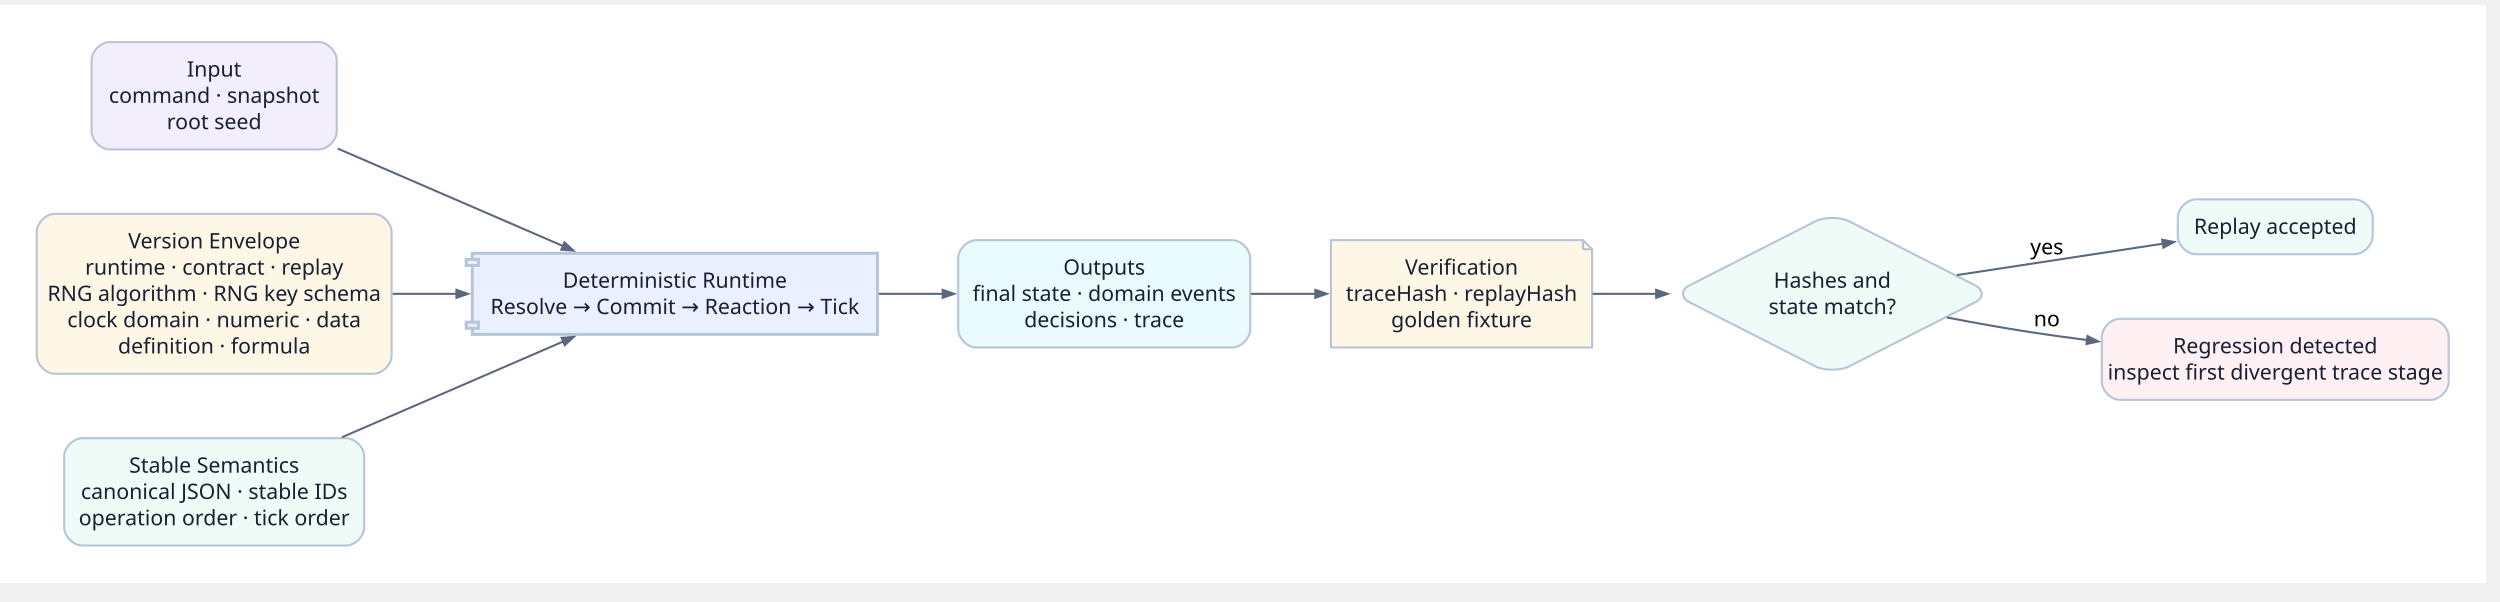
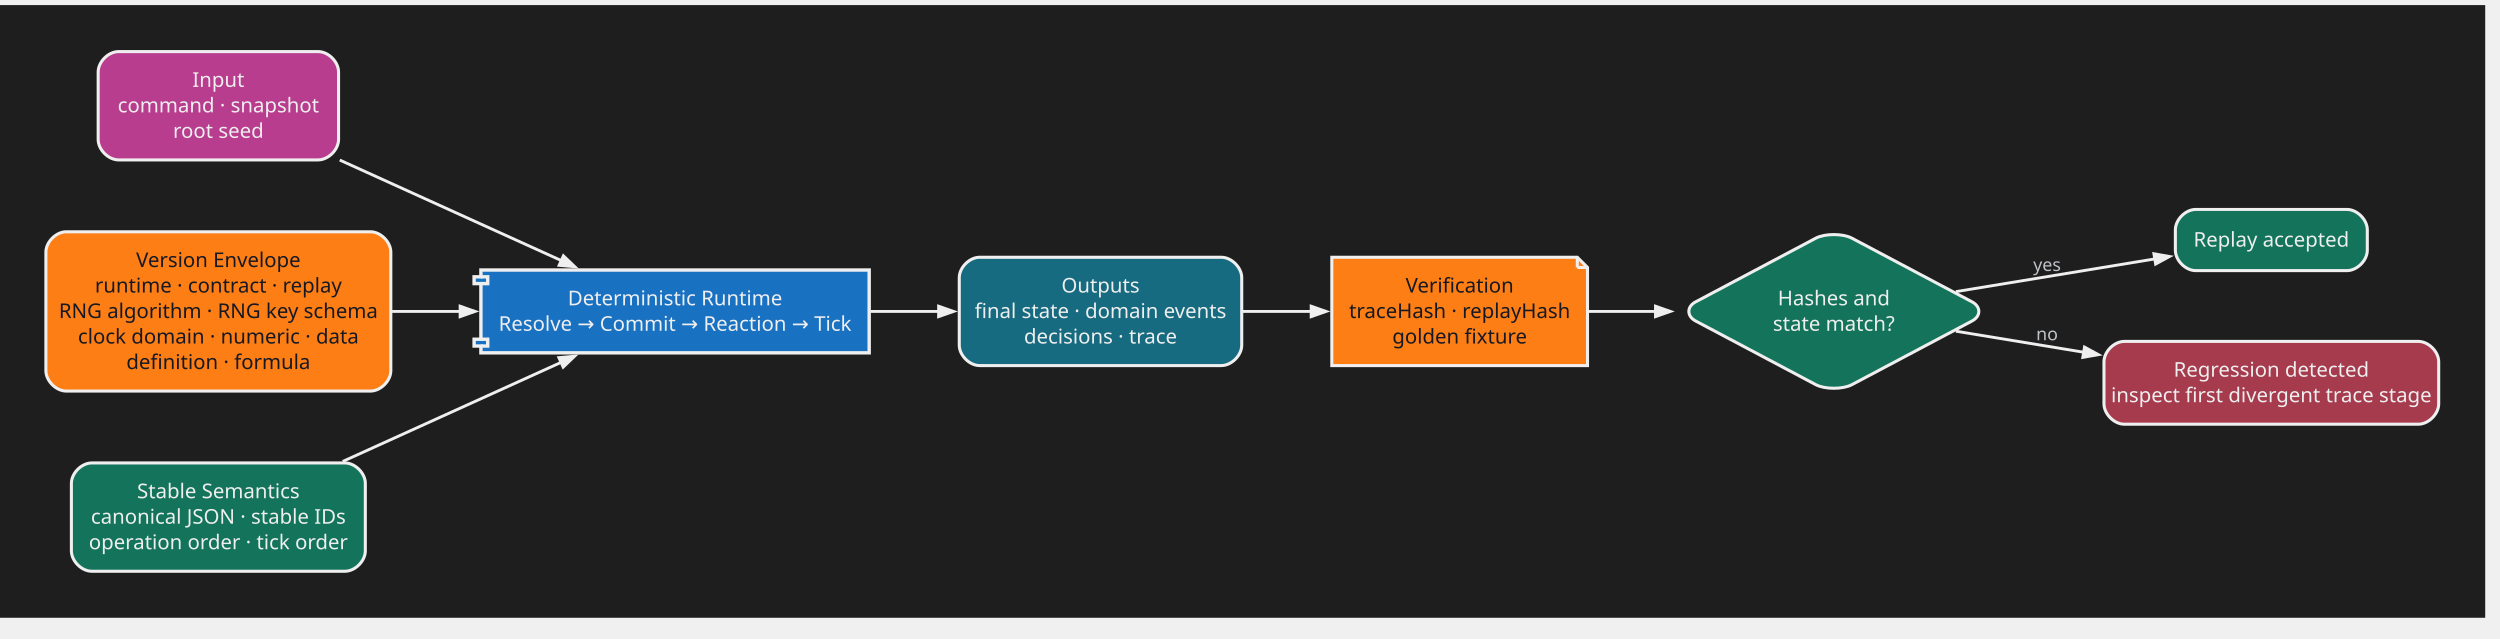
- <svg xmlns="http://www.w3.org/2000/svg" width="2199pt" height="529pt" viewBox="12.00 12.00 2188.00 517.00">
-   <g id="graph0" class="graph" transform="scale(1.33333 1.33333) rotate(0) translate(33.12 363.59)">
-     <polygon fill="#ffffff" stroke="none" points="-24.48,24.48 -24.48,-354.95 1607.67,-354.95 1607.67,24.48 -24.48,24.48" />
+ <svg xmlns="http://www.w3.org/2000/svg" data-diagram-theme="chalkboard-dark-v1" width="1973pt" height="504pt" viewBox="12.00 12.00 1961.00 492.00">
+   <g id="graph0" class="graph" transform="scale(1.33333 1.33333) rotate(0) translate(36 341.72)">
+     <polygon fill="#1e1e1e" stroke="none" points="-27.36,27.36 -27.36,-333.08 1435.05,-333.08 1435.05,27.36 -27.36,27.36" />
    <g id="node1" class="node">
-       <path fill="#f3eefc" stroke="#b8c5d8" stroke-width="1.4" d="M184.92,-330.47C184.92,-330.47 48,-330.47 48,-330.47 42,-330.47 36,-324.47 36,-318.47 36,-318.47 36,-272 36,-272 36,-266 42,-260 48,-260 48,-260 184.92,-260 184.92,-260 190.92,-260 196.92,-266 196.92,-272 196.92,-272 196.92,-318.47 196.92,-318.47 196.92,-324.47 190.92,-330.47 184.92,-330.47" />
-       <text xml:space="preserve" text-anchor="middle" x="116.46" y="-307.81" font-family="Noto Sans KR" font-size="14.00" fill="#182033">Input</text>
-       <text xml:space="preserve" text-anchor="middle" x="116.46" y="-290.56" font-family="Noto Sans KR" font-size="14.00" fill="#182033">command · snapshot</text>
-       <text xml:space="preserve" text-anchor="middle" x="116.46" y="-273.31" font-family="Noto Sans KR" font-size="14.00" fill="#182033">root seed</text>
+       <path fill="#b93d8e" stroke="#efefef" stroke-width="1.8" d="M160.17,-305.72C160.17,-305.72 42.75,-305.72 42.75,-305.72 36.75,-305.72 30.75,-299.72 30.75,-293.72 30.75,-293.72 30.75,-254 30.75,-254 30.75,-248 36.75,-242 42.75,-242 42.75,-242 160.17,-242 160.17,-242 166.17,-242 172.17,-248 172.17,-254 172.17,-254 172.17,-293.72 172.17,-293.72 172.17,-299.72 166.17,-305.72 160.17,-305.72" />
+       <text xml:space="preserve" text-anchor="middle" x="101.46" y="-284.96" font-family="Noto Sans KR" font-size="12.00" fill="#efefef">Input</text>
+       <text xml:space="preserve" text-anchor="middle" x="101.46" y="-269.96" font-family="Noto Sans KR" font-size="12.00" fill="#efefef">command · snapshot</text>
+       <text xml:space="preserve" text-anchor="middle" x="101.46" y="-254.96" font-family="Noto Sans KR" font-size="12.00" fill="#efefef">root seed</text>
    </g>
    <g id="node4" class="node">
-       <polygon fill="#eaf0ff" stroke="#b8c5d8" stroke-width="2" points="551.84,-191.85 285.92,-191.85 285.92,-187.85 281.92,-187.85 281.92,-183.85 285.92,-183.85 285.92,-146.62 281.92,-146.62 281.92,-142.62 285.92,-142.62 285.92,-138.62 551.84,-138.62 551.84,-191.85" />
-       <polyline fill="none" stroke="#b8c5d8" stroke-width="2" points="285.92,-187.85 289.92,-187.85 289.92,-183.85 285.92,-183.85" />
-       <polyline fill="none" stroke="#b8c5d8" stroke-width="2" points="285.92,-146.62 289.92,-146.62 289.92,-142.62 285.92,-142.62" />
-       <text xml:space="preserve" text-anchor="middle" x="418.88" y="-169.19" font-family="Noto Sans KR" font-size="14.00" fill="#182033">Deterministic Runtime</text>
-       <text xml:space="preserve" text-anchor="middle" x="418.88" y="-151.94" font-family="Noto Sans KR" font-size="14.00" fill="#182033">Resolve → Commit → Reaction → Tick</text>
+       <polygon fill="#1971c2" stroke="#efefef" stroke-width="2" points="484.34,-177.22 255.92,-177.22 255.92,-173.22 251.92,-173.22 251.92,-169.22 255.92,-169.22 255.92,-136.5 251.92,-136.5 251.92,-132.5 255.92,-132.5 255.92,-128.5 484.34,-128.5 484.34,-177.22" />
+       <polyline fill="none" stroke="#efefef" stroke-width="2" points="255.92,-173.22 259.92,-173.22 259.92,-169.22 255.92,-169.22" />
+       <polyline fill="none" stroke="#efefef" stroke-width="2" points="255.92,-136.5 259.92,-136.5 259.92,-132.5 255.92,-132.5" />
+       <text xml:space="preserve" text-anchor="middle" x="370.13" y="-156.46" font-family="Noto Sans KR" font-size="12.00" fill="#efefef">Deterministic Runtime</text>
+       <text xml:space="preserve" text-anchor="middle" x="370.13" y="-141.46" font-family="Noto Sans KR" font-size="12.00" fill="#efefef">Resolve → Commit → Reaction → Tick</text>
    </g>
    <g id="edge1" class="edge">
-       <path fill="none" stroke="#59687e" stroke-width="1.35" d="M197.57,-260.57C243.53,-240.68 300.76,-215.92 345.38,-196.61" />
-       <polygon fill="#59687e" stroke="#59687e" stroke-width="1.35" points="346.41,-199.02 352.25,-193.64 344.32,-194.2 346.41,-199.02" />
+       <path fill="none" stroke="#efefef" stroke-width="1.7" d="M172.87,-241.91C213.24,-223.59 263.6,-200.74 303.2,-182.78" />
+       <polygon fill="#efefef" stroke="#efefef" stroke-width="1.7" points="304.45,-185.59 311.2,-179.15 301.91,-179.98 304.45,-185.59" />
    </g>
    <g id="node2" class="node">
-       <path fill="#fff7e6" stroke="#b8c5d8" stroke-width="1.4" d="M220.92,-217.72C220.92,-217.72 12,-217.72 12,-217.72 6,-217.72 0,-211.72 0,-205.72 0,-205.72 0,-124.75 0,-124.75 0,-118.75 6,-112.75 12,-112.75 12,-112.75 220.92,-112.75 220.92,-112.75 226.92,-112.75 232.92,-118.75 232.92,-124.75 232.92,-124.75 232.92,-205.72 232.92,-205.72 232.92,-211.72 226.92,-217.72 220.92,-217.72" />
-       <text xml:space="preserve" text-anchor="middle" x="116.46" y="-195.06" font-family="Noto Sans KR" font-size="14.00" fill="#182033">Version Envelope</text>
-       <text xml:space="preserve" text-anchor="middle" x="116.46" y="-177.81" font-family="Noto Sans KR" font-size="14.00" fill="#182033">runtime · contract · replay</text>
-       <text xml:space="preserve" text-anchor="middle" x="116.46" y="-160.56" font-family="Noto Sans KR" font-size="14.00" fill="#182033">RNG algorithm · RNG key schema</text>
-       <text xml:space="preserve" text-anchor="middle" x="116.46" y="-143.31" font-family="Noto Sans KR" font-size="14.00" fill="#182033">clock domain · numeric · data</text>
-       <text xml:space="preserve" text-anchor="middle" x="116.46" y="-126.06" font-family="Noto Sans KR" font-size="14.00" fill="#182033">definition · formula</text>
+       <path fill="#fd7e14" stroke="#efefef" stroke-width="1.8" d="M190.92,-199.72C190.92,-199.72 12,-199.72 12,-199.72 6,-199.72 0,-193.72 0,-187.72 0,-187.72 0,-118 0,-118 0,-112 6,-106 12,-106 12,-106 190.92,-106 190.92,-106 196.92,-106 202.92,-112 202.92,-118 202.92,-118 202.92,-187.72 202.92,-187.72 202.92,-193.72 196.92,-199.72 190.92,-199.72" />
+       <text xml:space="preserve" text-anchor="middle" x="101.46" y="-178.96" font-family="Noto Sans KR" font-size="12.00" fill="#161924">Version Envelope</text>
+       <text xml:space="preserve" text-anchor="middle" x="101.46" y="-163.96" font-family="Noto Sans KR" font-size="12.00" fill="#161924">runtime · contract · replay</text>
+       <text xml:space="preserve" text-anchor="middle" x="101.46" y="-148.96" font-family="Noto Sans KR" font-size="12.00" fill="#161924">RNG algorithm · RNG key schema</text>
+       <text xml:space="preserve" text-anchor="middle" x="101.46" y="-133.96" font-family="Noto Sans KR" font-size="12.00" fill="#161924">clock domain · numeric · data</text>
+       <text xml:space="preserve" text-anchor="middle" x="101.46" y="-118.96" font-family="Noto Sans KR" font-size="12.00" fill="#161924">definition · formula</text>
    </g>
    <g id="edge2" class="edge">
-       <path fill="none" stroke="#59687e" stroke-width="1.35" d="M233.61,-165.24C247.43,-165.24 261.65,-165.24 275.77,-165.24" />
-       <polygon fill="#59687e" stroke="#59687e" stroke-width="1.35" points="275.49,-167.86 282.99,-165.24 275.49,-162.61 275.49,-167.86" />
+       <path fill="none" stroke="#efefef" stroke-width="1.7" d="M203.66,-152.86C216.78,-152.86 230.34,-152.86 243.8,-152.86" />
+       <polygon fill="#efefef" stroke="#efefef" stroke-width="1.7" points="243.69,-155.94 252.49,-152.86 243.69,-149.78 243.69,-155.94" />
    </g>
    <g id="node3" class="node">
-       <path fill="#eefbf6" stroke="#b8c5d8" stroke-width="1.4" d="M202.92,-70.47C202.92,-70.47 30,-70.47 30,-70.47 24,-70.47 18,-64.47 18,-58.47 18,-58.47 18,-12 18,-12 18,-6 24,0 30,0 30,0 202.92,0 202.92,0 208.92,0 214.92,-6 214.92,-12 214.92,-12 214.92,-58.47 214.92,-58.47 214.92,-64.47 208.92,-70.47 202.92,-70.47" />
-       <text xml:space="preserve" text-anchor="middle" x="116.46" y="-47.81" font-family="Noto Sans KR" font-size="14.00" fill="#182033">Stable Semantics</text>
-       <text xml:space="preserve" text-anchor="middle" x="116.46" y="-30.56" font-family="Noto Sans KR" font-size="14.00" fill="#182033">canonical JSON · stable IDs</text>
-       <text xml:space="preserve" text-anchor="middle" x="116.46" y="-13.31" font-family="Noto Sans KR" font-size="14.00" fill="#182033">operation order · tick order</text>
+       <path fill="#14745b" stroke="#efefef" stroke-width="1.8" d="M175.92,-63.72C175.92,-63.72 27,-63.72 27,-63.72 21,-63.72 15,-57.72 15,-51.72 15,-51.72 15,-12 15,-12 15,-6 21,0 27,0 27,0 175.92,0 175.92,0 181.92,0 187.92,-6 187.92,-12 187.92,-12 187.92,-51.72 187.92,-51.72 187.92,-57.72 181.92,-63.72 175.92,-63.72" />
+       <text xml:space="preserve" text-anchor="middle" x="101.46" y="-42.96" font-family="Noto Sans KR" font-size="12.00" fill="#efefef">Stable Semantics</text>
+       <text xml:space="preserve" text-anchor="middle" x="101.46" y="-27.96" font-family="Noto Sans KR" font-size="12.00" fill="#efefef">canonical JSON · stable IDs</text>
+       <text xml:space="preserve" text-anchor="middle" x="101.46" y="-12.96" font-family="Noto Sans KR" font-size="12.00" fill="#efefef">operation order · tick order</text>
    </g>
    <g id="edge3" class="edge">
-       <path fill="none" stroke="#59687e" stroke-width="1.35" d="M200.35,-71.1C245.94,-90.83 301.96,-115.07 345.73,-134.02" />
-       <polygon fill="#59687e" stroke="#59687e" stroke-width="1.35" points="344.52,-136.35 352.44,-136.92 346.6,-131.53 344.52,-136.35" />
+       <path fill="none" stroke="#efefef" stroke-width="1.7" d="M174.62,-64.6C214.7,-82.79 264.18,-105.24 303.21,-122.95" />
+       <polygon fill="#efefef" stroke="#efefef" stroke-width="1.7" points="301.77,-125.68 311.06,-126.51 304.32,-120.07 301.77,-125.68" />
    </g>
    <g id="node5" class="node">
-       <path fill="#e9fbff" stroke="#b8c5d8" stroke-width="1.4" d="M784.51,-200.47C784.51,-200.47 616.84,-200.47 616.84,-200.47 610.84,-200.47 604.84,-194.47 604.84,-188.47 604.84,-188.47 604.84,-142 604.84,-142 604.84,-136 610.84,-130 616.84,-130 616.84,-130 784.51,-130 784.51,-130 790.51,-130 796.51,-136 796.51,-142 796.51,-142 796.51,-188.47 796.51,-188.47 796.51,-194.47 790.51,-200.47 784.51,-200.47" />
-       <text xml:space="preserve" text-anchor="middle" x="700.68" y="-177.81" font-family="Noto Sans KR" font-size="14.00" fill="#182033">Outputs</text>
-       <text xml:space="preserve" text-anchor="middle" x="700.68" y="-160.56" font-family="Noto Sans KR" font-size="14.00" fill="#182033">final state · domain events</text>
-       <text xml:space="preserve" text-anchor="middle" x="700.68" y="-143.31" font-family="Noto Sans KR" font-size="14.00" fill="#182033">decisions · trace</text>
+       <path fill="#176b80" stroke="#efefef" stroke-width="1.8" d="M691.51,-184.72C691.51,-184.72 549.34,-184.72 549.34,-184.72 543.34,-184.72 537.34,-178.72 537.34,-172.72 537.34,-172.72 537.34,-133 537.34,-133 537.34,-127 543.34,-121 549.34,-121 549.34,-121 691.51,-121 691.51,-121 697.51,-121 703.51,-127 703.51,-133 703.51,-133 703.51,-172.72 703.51,-172.72 703.51,-178.72 697.51,-184.72 691.51,-184.72" />
+       <text xml:space="preserve" text-anchor="middle" x="620.43" y="-163.96" font-family="Noto Sans KR" font-size="12.00" fill="#efefef">Outputs</text>
+       <text xml:space="preserve" text-anchor="middle" x="620.43" y="-148.96" font-family="Noto Sans KR" font-size="12.00" fill="#efefef">final state · domain events</text>
+       <text xml:space="preserve" text-anchor="middle" x="620.43" y="-133.96" font-family="Noto Sans KR" font-size="12.00" fill="#efefef">decisions · trace</text>
    </g>
    <g id="edge4" class="edge">
-       <path fill="none" stroke="#59687e" stroke-width="1.35" d="M552.81,-165.24C566.9,-165.24 581.09,-165.24 594.8,-165.24" />
-       <polygon fill="#59687e" stroke="#59687e" stroke-width="1.35" points="594.66,-167.86 602.16,-165.24 594.66,-162.61 594.66,-167.86" />
+       <path fill="none" stroke="#efefef" stroke-width="1.7" d="M485.1,-152.86C498.51,-152.86 512.08,-152.86 525.18,-152.86" />
+       <polygon fill="#efefef" stroke="#efefef" stroke-width="1.7" points="525.18,-155.94 533.98,-152.86 525.18,-149.78 525.18,-155.94" />
    </g>
    <g id="node6" class="node">
-       <polygon fill="#fff7e6" stroke="#b8c5d8" stroke-width="1.4" points="1014.93,-200.47 849.51,-200.47 849.51,-130 1020.93,-130 1020.93,-194.47 1014.93,-200.47" />
-       <polyline fill="none" stroke="#b8c5d8" stroke-width="1.4" points="1014.93,-200.47 1014.93,-194.47" />
-       <polyline fill="none" stroke="#b8c5d8" stroke-width="1.4" points="1020.93,-194.47 1014.93,-194.47" />
-       <text xml:space="preserve" text-anchor="middle" x="935.22" y="-177.81" font-family="Noto Sans KR" font-size="14.00" fill="#182033">Verification</text>
-       <text xml:space="preserve" text-anchor="middle" x="935.22" y="-160.56" font-family="Noto Sans KR" font-size="14.00" fill="#182033">traceHash · replayHash</text>
-       <text xml:space="preserve" text-anchor="middle" x="935.22" y="-143.31" font-family="Noto Sans KR" font-size="14.00" fill="#182033">golden fixture</text>
+       <polygon fill="#fd7e14" stroke="#efefef" stroke-width="1.8" points="900.93,-184.72 756.51,-184.72 756.51,-121 906.93,-121 906.93,-178.72 900.93,-184.72" />
+       <polyline fill="none" stroke="#efefef" stroke-width="1.8" points="900.93,-184.72 900.93,-178.72" />
+       <polyline fill="none" stroke="#efefef" stroke-width="1.8" points="906.93,-178.72 900.93,-178.72" />
+       <text xml:space="preserve" text-anchor="middle" x="831.72" y="-163.96" font-family="Noto Sans KR" font-size="12.00" fill="#161924">Verification</text>
+       <text xml:space="preserve" text-anchor="middle" x="831.72" y="-148.96" font-family="Noto Sans KR" font-size="12.00" fill="#161924">traceHash · replayHash</text>
+       <text xml:space="preserve" text-anchor="middle" x="831.72" y="-133.96" font-family="Noto Sans KR" font-size="12.00" fill="#161924">golden fixture</text>
    </g>
    <g id="edge5" class="edge">
-       <path fill="none" stroke="#59687e" stroke-width="1.35" d="M796.93,-165.24C811.03,-165.24 825.55,-165.24 839.63,-165.24" />
-       <polygon fill="#59687e" stroke="#59687e" stroke-width="1.35" points="839.27,-167.86 846.77,-165.24 839.27,-162.61 839.27,-167.86" />
+       <path fill="none" stroke="#efefef" stroke-width="1.7" d="M704.14,-152.86C717.44,-152.86 731.24,-152.86 744.62,-152.86" />
+       <polygon fill="#efefef" stroke="#efefef" stroke-width="1.7" points="744.36,-155.94 753.16,-152.86 744.36,-149.78 744.36,-155.94" />
    </g>
    <g id="node7" class="node">
-       <path fill="#eefbf6" stroke="#b8c5d8" stroke-width="1.4" d="M1167.9,-213.02C1167.9,-213.02 1084.63,-170.67 1084.63,-170.67 1079.28,-167.95 1079.28,-162.52 1084.63,-159.8 1084.63,-159.8 1167.9,-117.45 1167.9,-117.45 1173.25,-114.73 1183.95,-114.73 1189.3,-117.45 1189.3,-117.45 1272.57,-159.8 1272.57,-159.8 1277.92,-162.52 1277.92,-167.95 1272.57,-170.67 1272.57,-170.67 1189.3,-213.02 1189.3,-213.02 1183.95,-215.74 1173.25,-215.74 1167.9,-213.02" />
-       <text xml:space="preserve" text-anchor="middle" x="1178.6" y="-169.19" font-family="Noto Sans KR" font-size="14.00" fill="#182033">Hashes and</text>
-       <text xml:space="preserve" text-anchor="middle" x="1178.6" y="-151.94" font-family="Noto Sans KR" font-size="14.00" fill="#182033">state match?</text>
+       <path fill="#14745b" stroke="#efefef" stroke-width="1.8" d="M1041.25,-195.96C1041.25,-195.96 970.53,-158.48 970.53,-158.48 965.23,-155.67 965.23,-150.05 970.53,-147.24 970.53,-147.24 1041.25,-109.76 1041.25,-109.76 1046.55,-106.95 1057.15,-106.95 1062.45,-109.76 1062.45,-109.76 1133.17,-147.24 1133.17,-147.24 1138.47,-150.05 1138.47,-155.67 1133.17,-158.48 1133.17,-158.48 1062.45,-195.96 1062.45,-195.96 1057.15,-198.77 1046.55,-198.77 1041.25,-195.96" />
+       <text xml:space="preserve" text-anchor="middle" x="1051.85" y="-156.46" font-family="Noto Sans KR" font-size="12.00" fill="#efefef">Hashes and</text>
+       <text xml:space="preserve" text-anchor="middle" x="1051.85" y="-141.46" font-family="Noto Sans KR" font-size="12.00" fill="#efefef">state match?</text>
    </g>
    <g id="edge6" class="edge">
-       <path fill="none" stroke="#59687e" stroke-width="1.35" d="M1021.32,-165.24C1034.91,-165.24 1049.15,-165.24 1063.28,-165.24" />
-       <polygon fill="#59687e" stroke="#59687e" stroke-width="1.35" points="1062.99,-167.86 1070.49,-165.24 1062.99,-162.61 1062.99,-167.86" />
+       <path fill="none" stroke="#efefef" stroke-width="1.7" d="M907.79,-152.86C920.5,-152.86 933.89,-152.86 947.18,-152.86" />
+       <polygon fill="#efefef" stroke="#efefef" stroke-width="1.7" points="946.92,-155.94 955.72,-152.86 946.92,-149.78 946.92,-155.94" />
    </g>
    <g id="node8" class="node">
-       <path fill="#eefbf6" stroke="#b8c5d8" stroke-width="1.4" d="M1521.32,-227.24C1521.32,-227.24 1417.4,-227.24 1417.4,-227.24 1411.4,-227.24 1405.4,-221.24 1405.4,-215.24 1405.4,-215.24 1405.4,-203.24 1405.4,-203.24 1405.4,-197.24 1411.4,-191.24 1417.4,-191.24 1417.4,-191.24 1521.32,-191.24 1521.32,-191.24 1527.32,-191.24 1533.32,-197.24 1533.32,-203.24 1533.32,-203.24 1533.32,-215.24 1533.32,-215.24 1533.32,-221.24 1527.32,-227.24 1521.32,-227.24" />
-       <text xml:space="preserve" text-anchor="middle" x="1469.36" y="-204.56" font-family="Noto Sans KR" font-size="14.00" fill="#182033">Replay accepted</text>
+       <path fill="#14745b" stroke="#efefef" stroke-width="1.8" d="M1353.69,-212.86C1353.69,-212.86 1264.77,-212.86 1264.77,-212.86 1258.77,-212.86 1252.77,-206.86 1252.77,-200.86 1252.77,-200.86 1252.77,-188.86 1252.77,-188.86 1252.77,-182.86 1258.77,-176.86 1264.77,-176.86 1264.77,-176.86 1353.69,-176.86 1353.69,-176.86 1359.69,-176.86 1365.69,-182.86 1365.69,-188.86 1365.69,-188.86 1365.69,-200.86 1365.69,-200.86 1365.69,-206.86 1359.69,-212.86 1353.69,-212.86" />
+       <text xml:space="preserve" text-anchor="middle" x="1309.23" y="-190.96" font-family="Noto Sans KR" font-size="12.00" fill="#efefef">Replay accepted</text>
    </g>
    <g id="edge7" class="edge">
-       <path fill="none" stroke="#59687e" stroke-width="1.35" d="M1260.42,-177.55C1302.83,-184.01 1354.38,-191.87 1395.55,-198.14" />
-       <polygon fill="#59687e" stroke="#59687e" stroke-width="1.35" points="1395.14,-200.73 1402.95,-199.27 1395.93,-195.54 1395.14,-200.73" />
-       <text xml:space="preserve" text-anchor="middle" x="1319.4" y="-191.19" font-family="Noto Sans KR" font-size="14.00">yes</text>
+       <path fill="none" stroke="#efefef" stroke-width="1.7" d="M1123.65,-164.5C1160.3,-170.53 1204.82,-177.85 1240.95,-183.8" />
+       <polygon fill="#efefef" stroke="#efefef" stroke-width="1.7" points="1240.15,-186.79 1249.34,-185.17 1241.15,-180.71 1240.15,-186.79" />
+       <text xml:space="preserve" text-anchor="middle" x="1177.27" y="-176.64" font-family="Noto Sans KR" font-size="10.50" fill="#bfc3c8">yes</text>
    </g>
    <g id="node9" class="node">
-       <path fill="#fff0f3" stroke="#b8c5d8" stroke-width="1.4" d="M1571.19,-148.84C1571.19,-148.84 1367.52,-148.84 1367.52,-148.84 1361.52,-148.84 1355.52,-142.84 1355.52,-136.84 1355.52,-136.84 1355.52,-107.62 1355.52,-107.62 1355.52,-101.62 1361.52,-95.62 1367.52,-95.62 1367.52,-95.62 1571.19,-95.62 1571.19,-95.62 1577.19,-95.62 1583.19,-101.62 1583.19,-107.62 1583.19,-107.62 1583.19,-136.84 1583.19,-136.84 1583.19,-142.84 1577.19,-148.84 1571.19,-148.84" />
-       <text xml:space="preserve" text-anchor="middle" x="1469.36" y="-126.19" font-family="Noto Sans KR" font-size="14.00" fill="#182033">Regression detected</text>
-       <text xml:space="preserve" text-anchor="middle" x="1469.36" y="-108.94" font-family="Noto Sans KR" font-size="14.00" fill="#182033">inspect first divergent trace stage</text>
+       <path fill="#a63b4e" stroke="#efefef" stroke-width="1.8" d="M1395.69,-135.22C1395.69,-135.22 1222.77,-135.22 1222.77,-135.22 1216.77,-135.22 1210.77,-129.22 1210.77,-123.22 1210.77,-123.22 1210.77,-98.5 1210.77,-98.5 1210.77,-92.5 1216.77,-86.5 1222.77,-86.5 1222.77,-86.5 1395.69,-86.5 1395.69,-86.5 1401.69,-86.5 1407.69,-92.5 1407.69,-98.5 1407.69,-98.5 1407.69,-123.22 1407.69,-123.22 1407.69,-129.22 1401.69,-135.22 1395.69,-135.22" />
+       <text xml:space="preserve" text-anchor="middle" x="1309.23" y="-114.46" font-family="Noto Sans KR" font-size="12.00" fill="#efefef">Regression detected</text>
+       <text xml:space="preserve" text-anchor="middle" x="1309.23" y="-99.46" font-family="Noto Sans KR" font-size="12.00" fill="#efefef">inspect first divergent trace stage</text>
    </g>
    <g id="edge8" class="edge">
-       <path fill="none" stroke="#59687e" stroke-width="1.35" d="M1253.82,-149.71C1271.91,-146.22 1291.25,-142.74 1309.27,-139.99 1321.09,-138.18 1333.43,-136.48 1345.79,-134.9" />
-       <polygon fill="#59687e" stroke="#59687e" stroke-width="1.35" points="1346.09,-137.5 1353.2,-133.97 1345.43,-132.3 1346.09,-137.5" />
-       <text xml:space="preserve" text-anchor="middle" x="1319.4" y="-143.94" font-family="Noto Sans KR" font-size="14.00">no</text>
+       <path fill="none" stroke="#efefef" stroke-width="1.7" d="M1123.65,-141.22C1146.92,-137.39 1173.37,-133.04 1198.82,-128.85" />
+       <polygon fill="#efefef" stroke="#efefef" stroke-width="1.7" points="1199.32,-131.89 1207.5,-127.43 1198.32,-125.81 1199.32,-131.89" />
+       <text xml:space="preserve" text-anchor="middle" x="1177.27" y="-135.89" font-family="Noto Sans KR" font-size="10.50" fill="#bfc3c8">no</text>
    </g>
  </g>
</svg>
